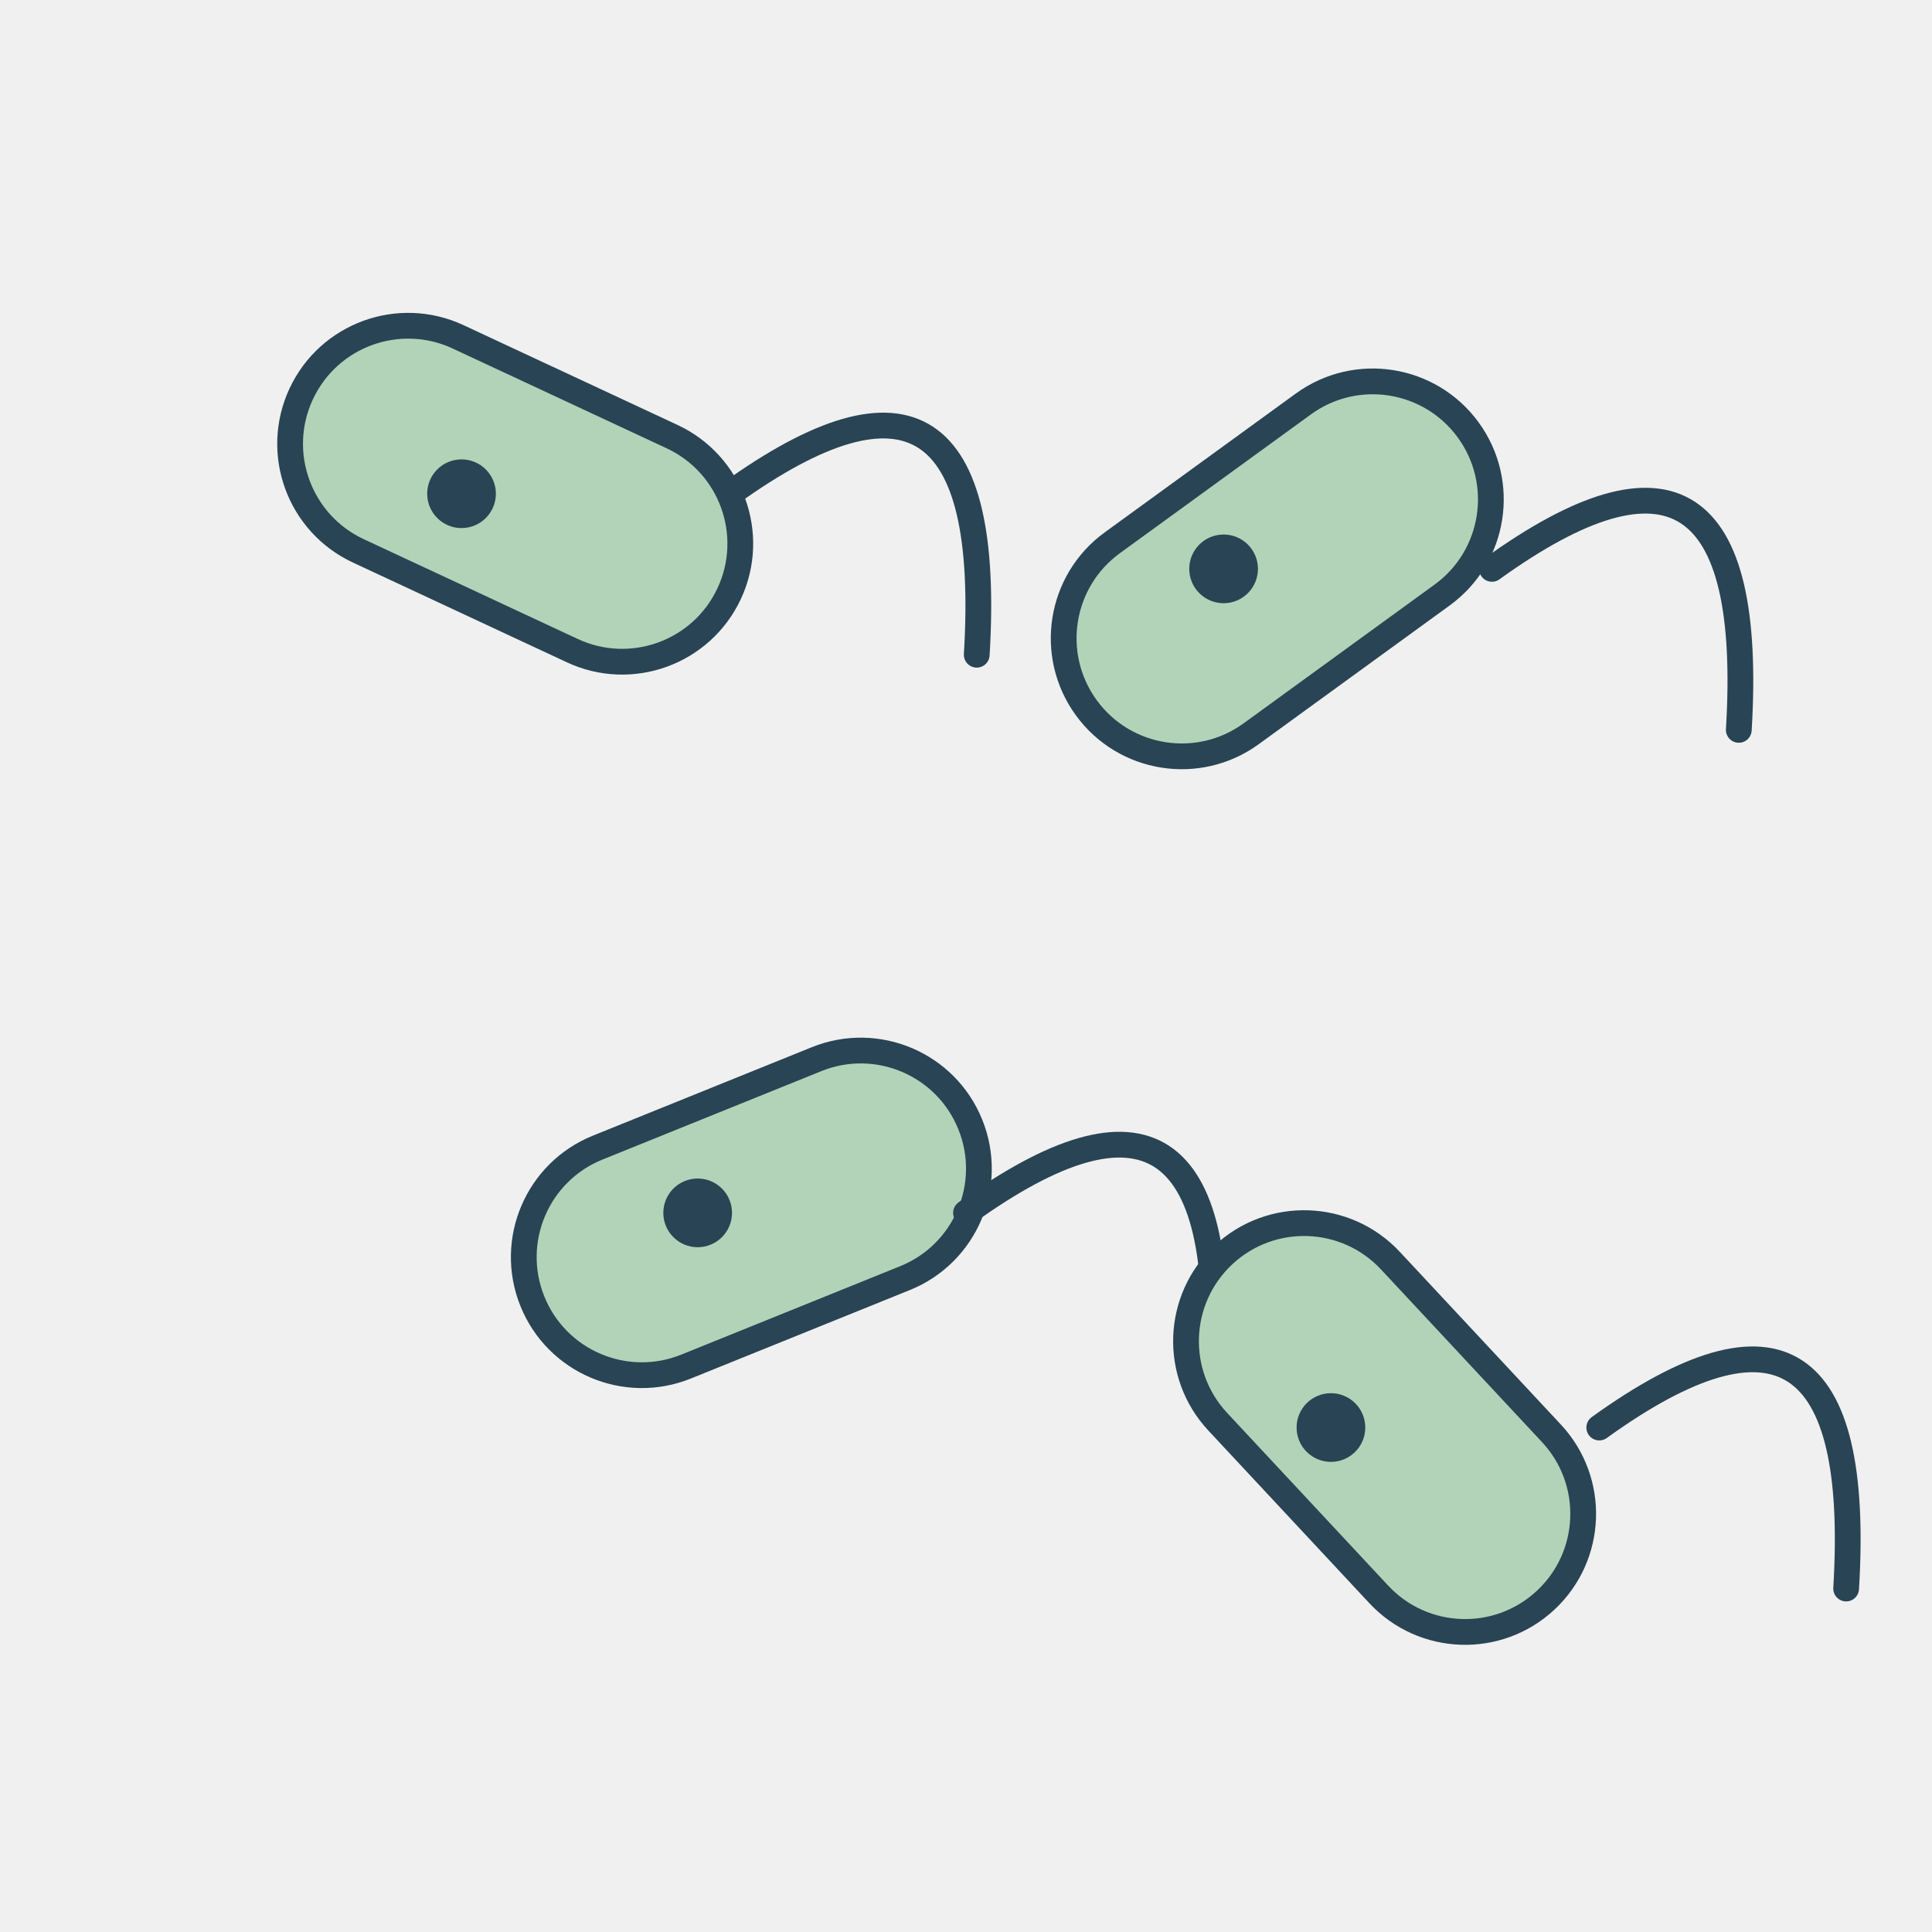
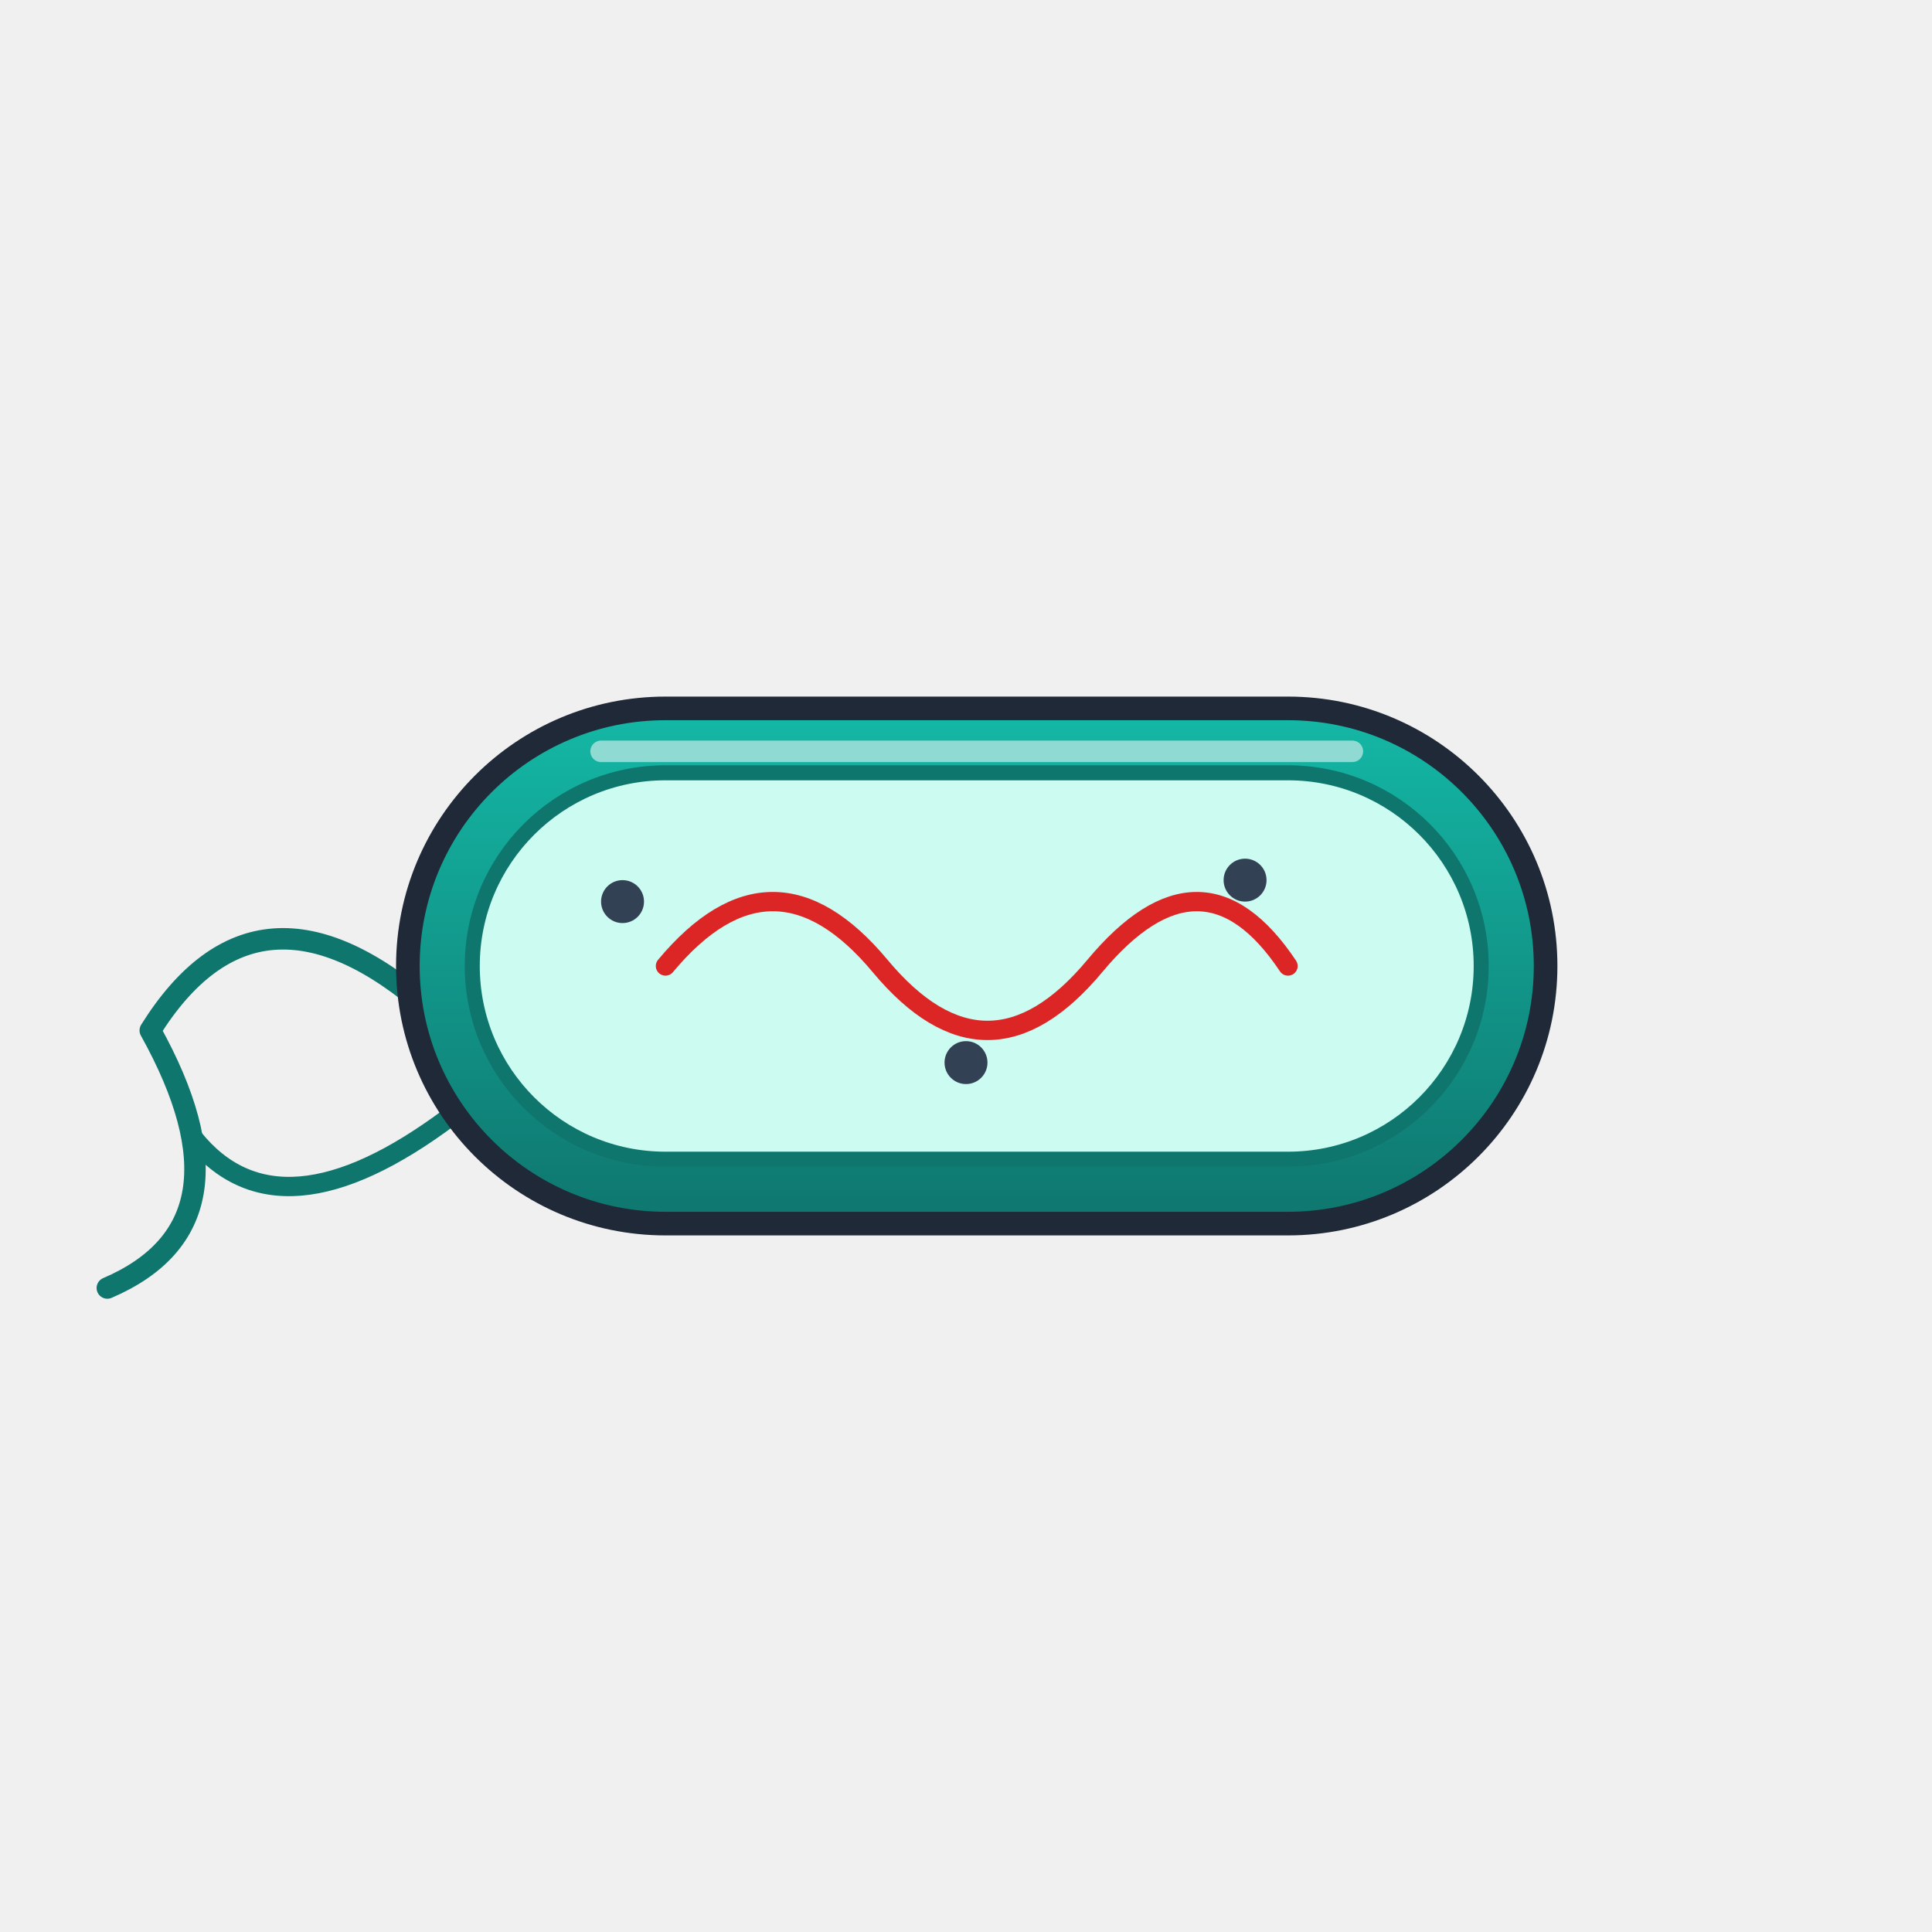
<svg xmlns="http://www.w3.org/2000/svg" width="180" height="180" viewBox="0 0 180 180">
-   <g stroke="#294454" stroke-width="2.4" stroke-linejoin="round" stroke-linecap="round">
-     <rect x="26" y="35" width="44" height="22" rx="11" fill="#b2d3b8" transform="rotate(25 48 46)" />
-     <path d="M68 46 q25 -18 23 15" fill="none" />
-     <ellipse cx="43" cy="46" rx="2" ry="2" fill="#294454" />
-     <rect x="97" y="42" width="44" height="22" rx="11" fill="#b2d3b8" transform="rotate(-36 119 53)" />
-     <path d="M139 53 q25 -18 23 15" fill="none" />
-     <ellipse cx="114" cy="53" rx="2" ry="2" fill="#294454" />
-     <rect x="48" y="102" width="44" height="22" rx="11" fill="#b2d3b8" transform="rotate(-22 70 113)" />
-     <path d="M90 113 q25 -18 23 15" fill="none" />
-     <ellipse cx="65" cy="113" rx="2" ry="2" fill="#294454" />
-     <rect x="107" y="122" width="44" height="22" rx="11" fill="#b2d3b8" transform="rotate(47 129 133)" />
-     <path d="M149 133 q25 -18 23 15" fill="none" />
-     <ellipse cx="124" cy="133" rx="2" ry="2" fill="#294454" />
+   <defs>
+     <linearGradient id="bacteria-glass" x1="0" y1="0" x2="1" y2="0">
+       <stop offset="0%" stop-color="#E2F1F7" stop-opacity="0.74" />
+       <stop offset="22%" stop-color="#FFFFFF" stop-opacity="0.88" />
+       <stop offset="55%" stop-color="#F7FBFD" stop-opacity="0.56" />
+       <stop offset="88%" stop-color="#CFE4EE" stop-opacity="0.70" />
+       <stop offset="100%" stop-color="#DCECF4" stop-opacity="0.80" />
+     </linearGradient>
+     <linearGradient id="bacteria-glass-v" x1="0" y1="0" x2="0" y2="1">
+       <stop offset="0%" stop-color="#F7FBFD" stop-opacity="0.82" />
+       <stop offset="55%" stop-color="#E2F1F7" stop-opacity="0.64" />
+       <stop offset="100%" stop-color="#CFE4EE" stop-opacity="0.78" />
+     </linearGradient>
+     <linearGradient id="bacteria-coolant" x1="0" y1="0" x2="1" y2="0">
+       <stop offset="0%" stop-color="#CCFBF1" stop-opacity="0.40" />
+       <stop offset="50%" stop-color="#E0F2FE" stop-opacity="0.28" />
+       <stop offset="100%" stop-color="#BAE6FD" stop-opacity="0.46" />
+     </linearGradient>
+     <linearGradient id="bacteria-frost" x1="0" y1="0" x2="1" y2="0">
+       <stop offset="0%" stop-color="#CBD5E1" stop-opacity="0.74" />
+       <stop offset="32%" stop-color="#F1F5F9" stop-opacity="0.84" />
+       <stop offset="72%" stop-color="#CBD5E1" stop-opacity="0.74" />
+       <stop offset="100%" stop-color="#94A3B8" stop-opacity="0.80" />
+     </linearGradient>
+     <linearGradient id="bacteria-metal" x1="0" y1="0" x2="1" y2="0">
+       <stop offset="0%" stop-color="#94A3B8" />
+       <stop offset="28%" stop-color="#F8FAFC" />
+       <stop offset="68%" stop-color="#E2E8F0" />
+       <stop offset="100%" stop-color="#94A3B8" />
+     </linearGradient>
+     <linearGradient id="bacteria-metal-v" x1="0" y1="0" x2="0" y2="1">
+       <stop offset="0%" stop-color="#E2E8F0" />
+       <stop offset="45%" stop-color="#F8FAFC" />
+       <stop offset="100%" stop-color="#94A3B8" />
+     </linearGradient>
+     <linearGradient id="bacteria-chassis" x1="0" y1="0" x2="0" y2="1">
+       <stop offset="0%" stop-color="#FFFFFF" />
+       <stop offset="55%" stop-color="#F1F5F9" />
+       <stop offset="100%" stop-color="#E2E8F0" />
+     </linearGradient>
+     <linearGradient id="bacteria-porcelain" x1="0" y1="0" x2="1" y2="0">
+       <stop offset="0%" stop-color="#ECEBE4" />
+       <stop offset="28%" stop-color="#FFFFFF" />
+       <stop offset="68%" stop-color="#F4F3EE" />
+       <stop offset="100%" stop-color="#DFDDD4" />
+     </linearGradient>
+     <linearGradient id="bacteria-rubber" x1="0" y1="0" x2="1" y2="0">
+       <stop offset="0%" stop-color="#475569" />
+       <stop offset="28%" stop-color="#64748B" />
+       <stop offset="72%" stop-color="#334155" />
+       <stop offset="100%" stop-color="#1E293B" />
+     </linearGradient>
+     <linearGradient id="bacteria-cork" x1="0" y1="0" x2="1" y2="0">
+       <stop offset="0%" stop-color="#C98A4B" />
+       <stop offset="30%" stop-color="#E7B98A" />
+       <stop offset="72%" stop-color="#B9783A" />
+       <stop offset="100%" stop-color="#9A5E26" />
+     </linearGradient>
+     <linearGradient id="bacteria-accent" x1="0" y1="0" x2="0" y2="1">
+       <stop offset="0%" stop-color="#14B8A6" />
+       <stop offset="100%" stop-color="#0F766E" />
+     </linearGradient>
+     <linearGradient id="bacteria-amber" x1="0" y1="0" x2="1" y2="0">
+       <stop offset="0%" stop-color="#78350F" stop-opacity="0.90" />
+       <stop offset="24%" stop-color="#D97706" stop-opacity="0.80" />
+       <stop offset="58%" stop-color="#B45309" stop-opacity="0.86" />
+       <stop offset="100%" stop-color="#78350F" stop-opacity="0.92" />
+     </linearGradient>
+     <linearGradient id="bacteria-brass" x1="0" y1="0" x2="1" y2="0">
+       <stop offset="0%" stop-color="#B45309" />
+       <stop offset="30%" stop-color="#FDE68A" />
+       <stop offset="68%" stop-color="#D97706" />
+       <stop offset="100%" stop-color="#92400E" />
+     </linearGradient>
+     <linearGradient id="bacteria-copper" x1="0" y1="0" x2="1" y2="0">
+       <stop offset="0%" stop-color="#9A3412" />
+       <stop offset="35%" stop-color="#FDBA74" />
+       <stop offset="70%" stop-color="#EA580C" />
+       <stop offset="100%" stop-color="#7C2D12" />
+     </linearGradient>
+     <linearGradient id="bacteria-screen" x1="0" y1="0" x2="0" y2="1">
+       <stop offset="0%" stop-color="#0F172A" />
+       <stop offset="100%" stop-color="#1E293B" />
+     </linearGradient>
+     <linearGradient id="bacteria-liquid" x1="0" y1="0" x2="0" y2="1">
+       <stop offset="0%" stop-color="#99F6E4" stop-opacity="0.56" />
+       <stop offset="100%" stop-color="#14B8A6" stop-opacity="0.40" />
+     </linearGradient>
+   </defs>
+   <g stroke-linecap="round" stroke-linejoin="round">
+     <path d="M40 94 Q24 80 14 96 Q24 114 10 120" fill="none" stroke="#0F766E" stroke-width="2.0" />
+     <path d="M42 104 Q26 116 18 106" fill="none" stroke="#0F766E" stroke-width="1.8" />
+     <rect x="38" y="66" width="106" height="48" rx="24" fill="url(#bacteria-accent)" stroke="#1F2937" stroke-width="2.2" />
+     <rect x="44" y="72" width="94" height="36" rx="18" fill="#CCFBF1" stroke="#0F766E" stroke-width="1.4" />
+     <path d="M62 90 Q72 78 82 90 T102 90 T120 90" fill="none" stroke="#DC2626" stroke-width="1.8" />
+     <circle cx="58" cy="84" r="2" fill="#334155" stroke="none" />
+     <circle cx="116" cy="82" r="2" fill="#334155" stroke="none" />
+     <circle cx="90" cy="99" r="2" fill="#334155" stroke="none" />
+     <line x1="56" y1="70" x2="126" y2="70" stroke="#FFFFFF" stroke-width="2" stroke-opacity="0.52" stroke-linecap="round" />
  </g>
</svg>
